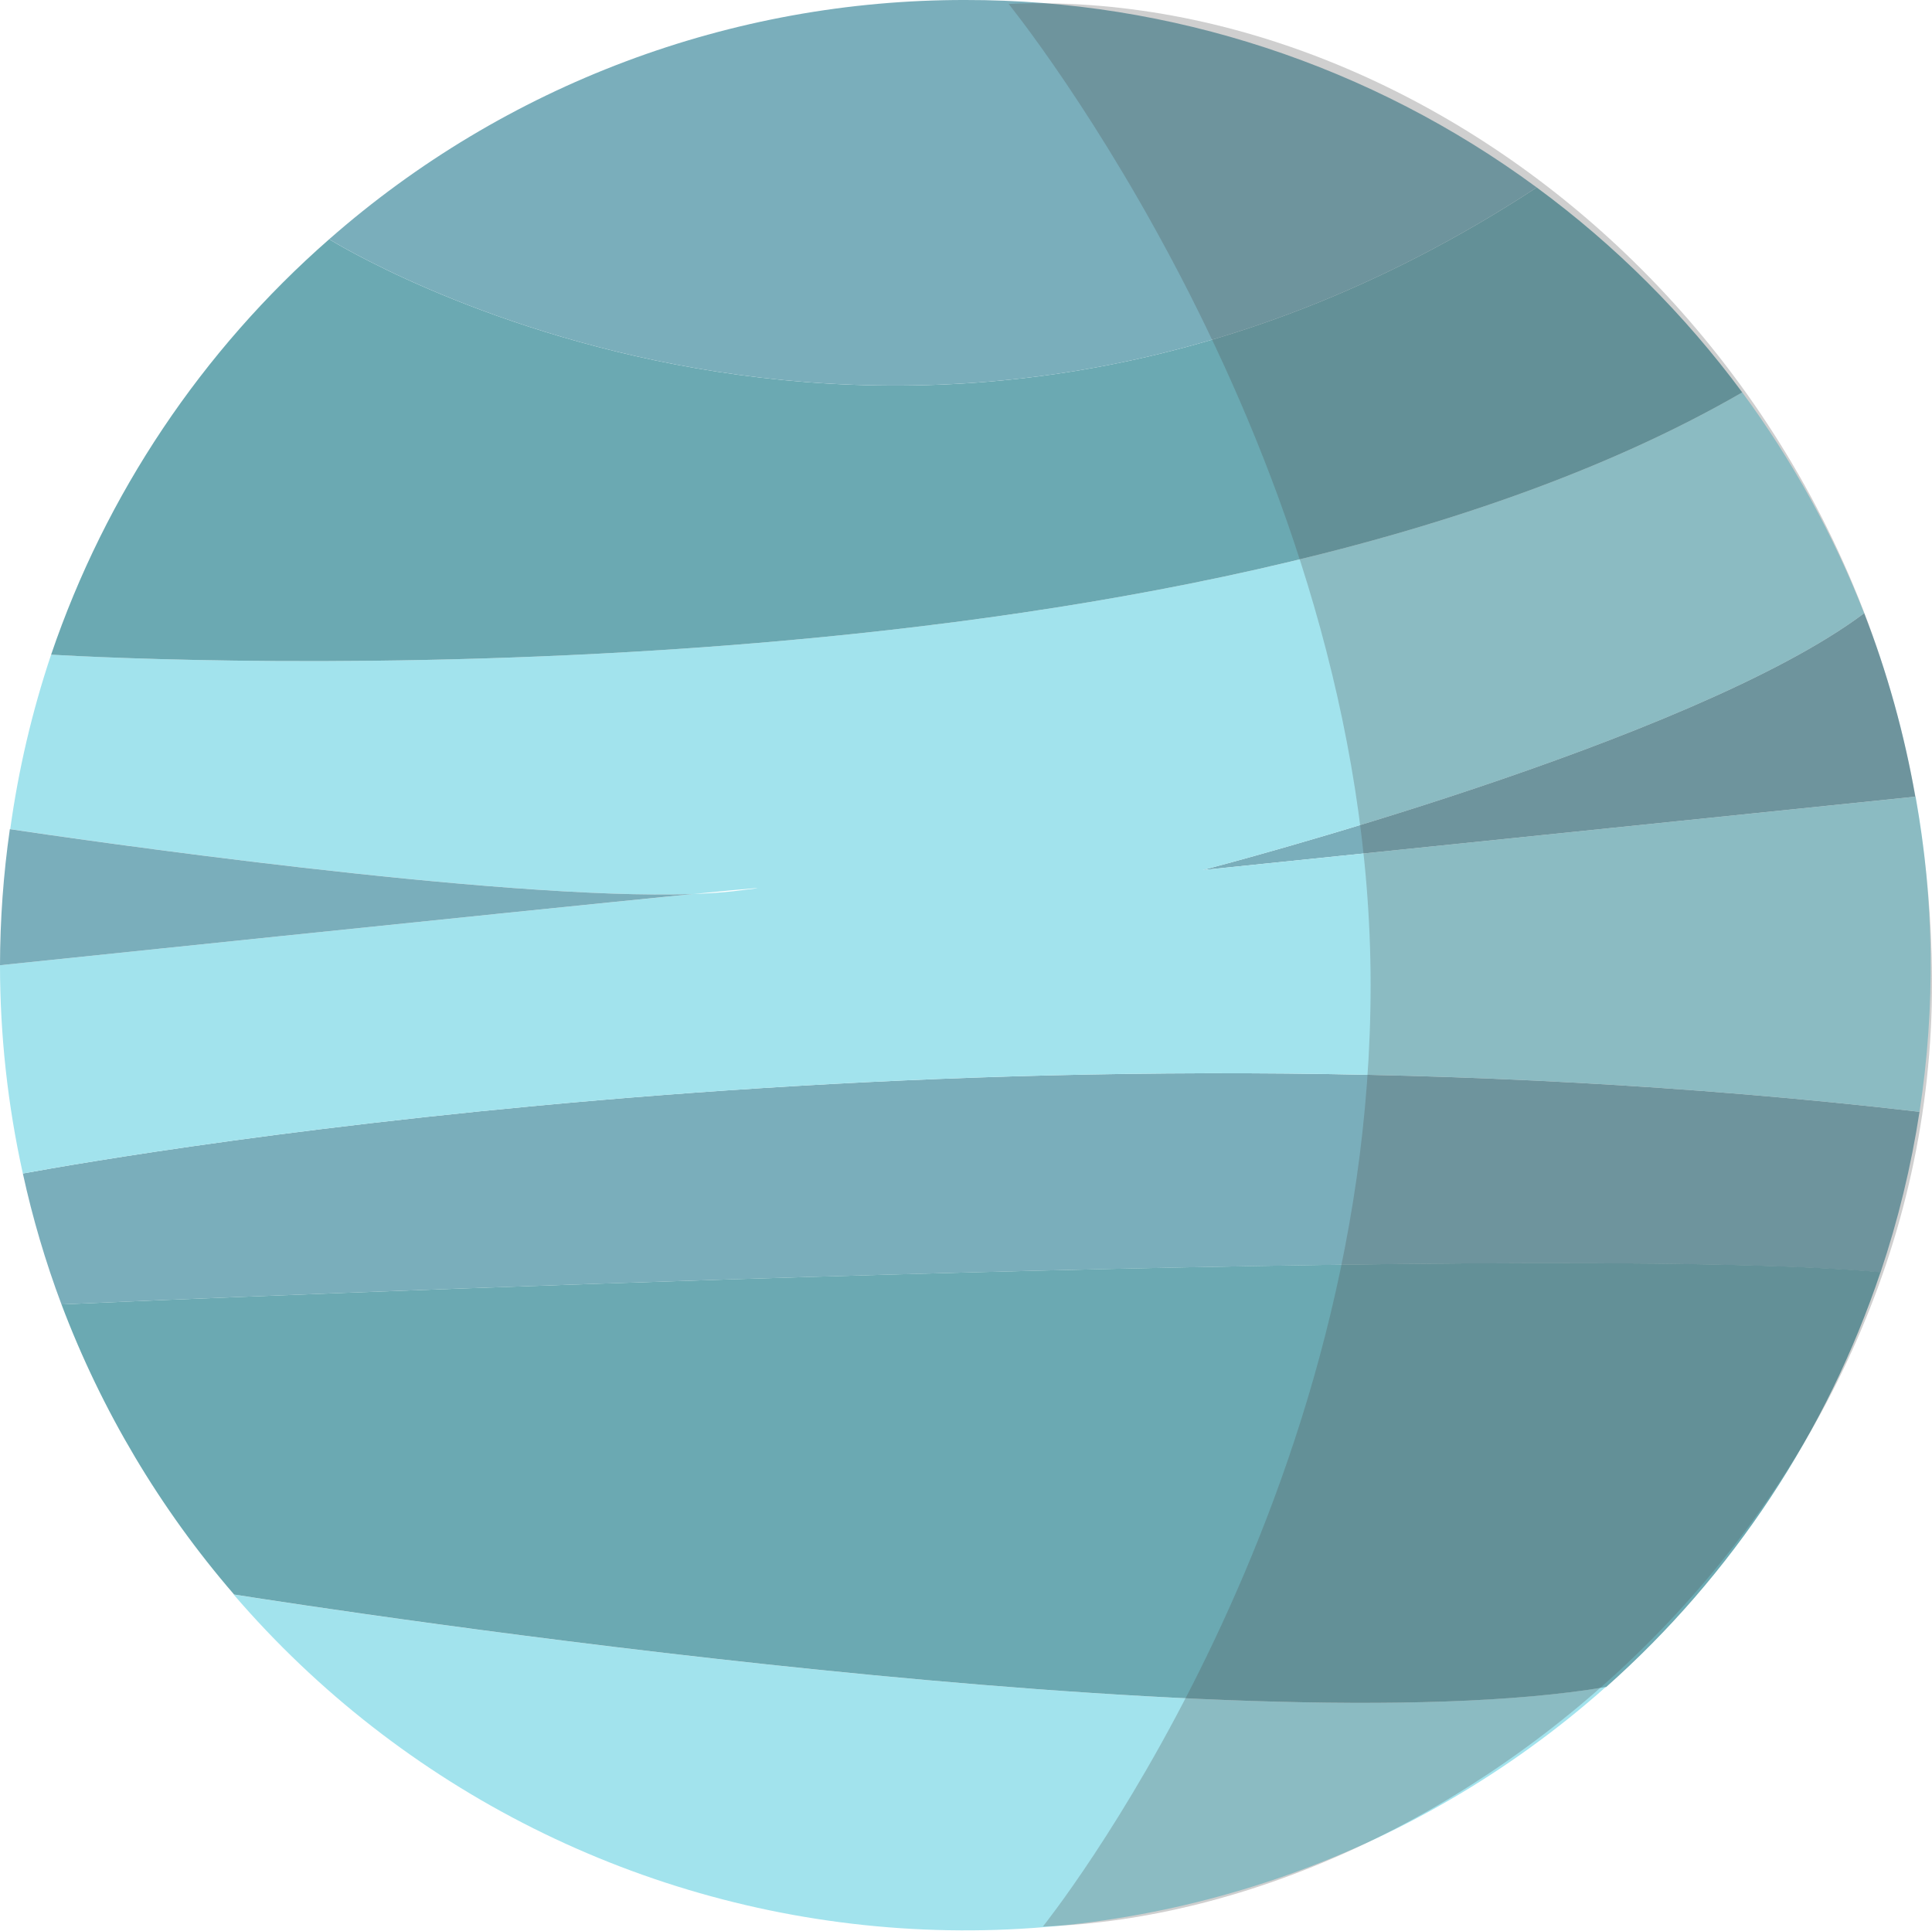
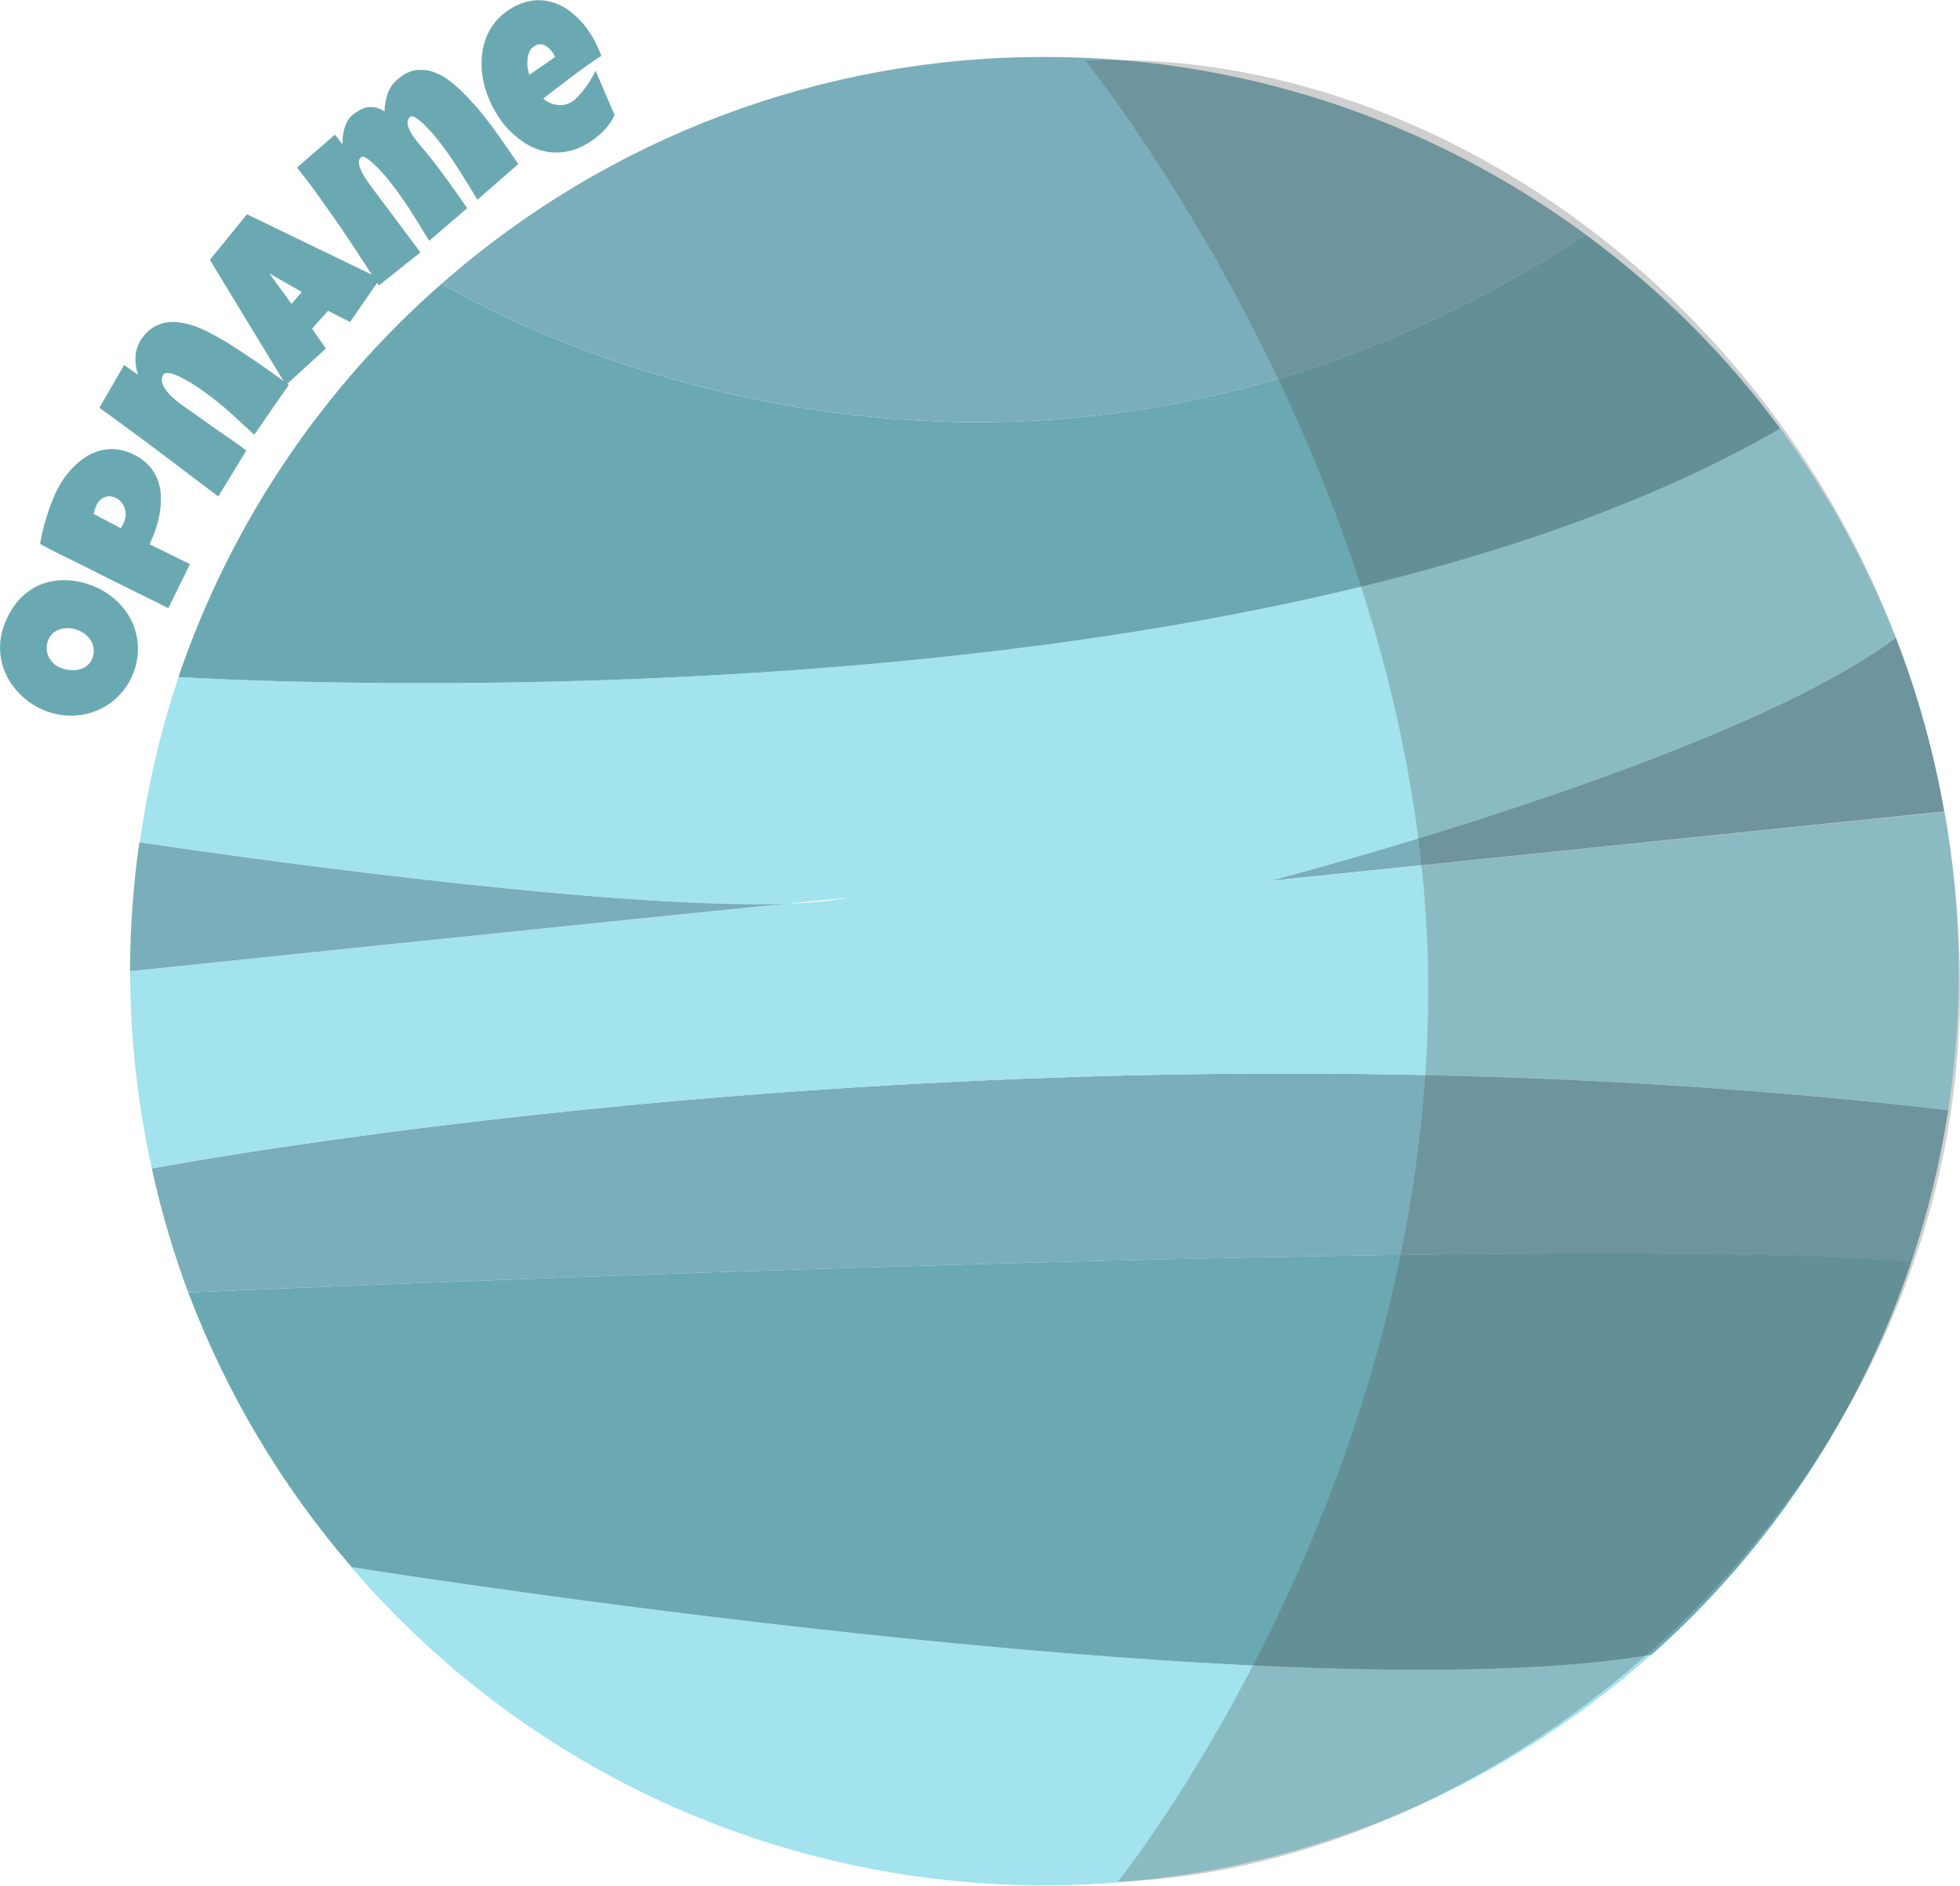
- <svg xmlns="http://www.w3.org/2000/svg" id="Laag_1" data-name="Laag 1" viewBox="0 0 264.62 264.43">
+ <svg xmlns="http://www.w3.org/2000/svg" id="Laag_1" data-name="Laag 1" viewBox="0 0 283.42 272.67">
  <defs>
-     <style>.cls-1{fill:#7aaebb;}.cls-2{fill:#a2e3ed;}.cls-3{fill:#6ba9b2;}.cls-4{fill:#4d4d4d;opacity:0.27;}</style>
+     <style>.cls-1{fill:#7aaebb;}.cls-2{fill:#a2e3ed;}.cls-3{fill:#6ba9b2;}.cls-4{fill:#4d4d4d;opacity:0.27;isolation:isolate;}</style>
  </defs>
-   <path class="cls-1" d="M262.91,152.3a131.56,131.56,0,0,1-5.34,22C210.77,170,23.5,178,8.42,178.68a129.89,129.89,0,0,1-5.29-17.93C17.18,158.17,135.86,137.52,262.91,152.3Z" />
-   <path class="cls-1" d="M164.73,119.18c2-.53,67-17.49,90.6-35.18a131.49,131.49,0,0,1,7,25.13Z" />
-   <path class="cls-2" d="M255.33,84c-23.59,17.69-88.57,34.65-90.6,35.18l97.65-10.05a131.4,131.4,0,0,1,.53,43.17c-127-14.78-245.73,5.87-259.78,8.45A132.25,132.25,0,0,1,0,132.22s70-7.29,95-9.76c2-.07,3.93-.2,5.56-.39,6.17-.72,2.86-.44-5.56.39-26.61.93-85.09-7.61-93.6-8.88A131.86,131.86,0,0,1,7,89.68c12.87.75,155.84,7.92,231.63-35.93A132.38,132.38,0,0,1,255.33,84Z" />
-   <path class="cls-3" d="M45.09,32.77s79,49.51,165.39-7.09a133.07,133.07,0,0,1,28.15,28.07C162.84,97.6,19.87,90.43,7,89.68A132.32,132.32,0,0,1,45.09,32.77Z" />
-   <path class="cls-2" d="M32,218.42c13.53,2.13,137.64,21.17,187.94,12.67A132.12,132.12,0,0,1,32,218.42Z" />
-   <path class="cls-1" d="M132.22,0a131.49,131.49,0,0,1,78.26,25.68C124.1,82.28,45.09,32.77,45.09,32.77A131.7,131.7,0,0,1,132.22,0Z" />
-   <path class="cls-3" d="M8.42,178.68C23.5,178,210.77,170,257.57,174.26A132.29,132.29,0,0,1,220,231.09c-50.3,8.5-174.41-10.54-187.94-12.67A132.31,132.31,0,0,1,8.42,178.68Z" />
-   <path class="cls-1" d="M1.35,113.58c8.51,1.27,67,9.81,93.6,8.88C70,124.93,0,132.22,0,132.22A133.2,133.2,0,0,1,1.35,113.58Z" />
-   <path class="cls-4" d="M264.62,134.42c.22,72.43-64.73,127.53-121.78,129.48,0,0,44.89-55.81,44.89-129S138.15.54,138.15.54C198.06-2.11,264.37,52.64,264.62,134.42Z" />
+   <path class="cls-1" d="M282.76,172.14a131.16,131.16,0,0,1-5.34,22c-46.8-4.3-234.07,3.7-249.15,4.38A130.65,130.65,0,0,1,23,180.59C37,178,155.71,157.36,282.76,172.14Z" transform="translate(-1.05 -11.6)" />
+   <path class="cls-1" d="M184.58,139c2-.53,67-17.49,90.6-35.18a131.08,131.08,0,0,1,7,25.13Z" transform="translate(-1.05 -11.6)" />
+   <path class="cls-2" d="M275.18,103.84c-23.59,17.69-88.57,34.65-90.6,35.18L282.23,129a131.14,131.14,0,0,1,.53,43.17C155.76,157.36,37,178,23,180.59a132.93,132.93,0,0,1-3.13-28.53s70-7.29,95-9.76c2-.07,3.93-.2,5.56-.39,6.17-.72,2.86-.44-5.56.39-26.61.93-85.09-7.61-93.6-8.88a132.16,132.16,0,0,1,5.6-23.9c12.87.75,155.84,7.92,231.63-35.93A132.11,132.11,0,0,1,275.18,103.84Z" transform="translate(-1.05 -11.6)" />
+   <path class="cls-3" d="M64.94,52.61s79,49.51,165.39-7.09a132.6,132.6,0,0,1,28.15,28.07c-75.79,43.85-218.76,36.68-231.63,35.93A132.27,132.27,0,0,1,64.94,52.61Z" transform="translate(-1.05 -11.6)" />
+   <path class="cls-2" d="M51.85,238.26c13.53,2.13,137.64,21.17,187.94,12.67A132.12,132.12,0,0,1,53.27,239.88Z" transform="translate(-1.05 -11.6)" />
+   <path class="cls-1" d="M152.07,19.84a131.44,131.44,0,0,1,78.26,25.68C144,102.12,64.94,52.61,64.94,52.61A131.68,131.68,0,0,1,152.07,19.84Z" transform="translate(-1.05 -11.6)" />
+   <path class="cls-3" d="M28.27,198.52c15.08-.68,202.35-8.68,249.15-4.42a132.31,132.31,0,0,1-37.57,56.83c-50.3,8.5-174.41-10.54-187.94-12.67A132.48,132.48,0,0,1,28.27,198.52Z" transform="translate(-1.05 -11.6)" />
+   <path class="cls-1" d="M21.2,133.42c8.51,1.27,67,9.81,93.6,8.88-25,2.47-94.95,9.76-94.95,9.76A133.56,133.56,0,0,1,21.2,133.42Z" transform="translate(-1.05 -11.6)" />
+   <path class="cls-4" d="M284.47,154.26c.22,72.43-64.73,127.53-121.78,129.48,0,0,44.89-55.81,44.89-129S158,20.38,158,20.38C217.91,17.73,284.22,72.48,284.47,154.26Z" transform="translate(-1.05 -11.6)" />
+   <path class="cls-3" d="M13.88,96.12a11.12,11.12,0,0,1,2.44,1.14,10.36,10.36,0,0,1,2,1.64,10.13,10.13,0,0,1,1.5,2,9.46,9.46,0,0,1,.69,7.56,9.67,9.67,0,0,1-1.16,2.37,9.48,9.48,0,0,1-1.66,1.9,8.9,8.9,0,0,1-2.07,1.38,9.19,9.19,0,0,1-2.35.8,10.55,10.55,0,0,1-2.52.18,10.21,10.21,0,0,1-2.59-.49,11.19,11.19,0,0,1-2.37-1.12,10.54,10.54,0,0,1-2-1.64,10,10,0,0,1-1.51-2,9.6,9.6,0,0,1-.95-2.33A9.2,9.2,0,0,1,1.06,105a8.76,8.76,0,0,1,.45-2.59,11.66,11.66,0,0,1,1.92-3.62,8.55,8.55,0,0,1,6.39-3.27A10.92,10.92,0,0,1,13.88,96.12Zm-1.75,6.55a4.29,4.29,0,0,0-1.27-.22,3.51,3.51,0,0,0-1.22.19,2.8,2.8,0,0,0-1,.61,2.63,2.63,0,0,0-.68,1.09,3,3,0,0,0-.15,1.3,2.84,2.84,0,0,0,.37,1.14,3.18,3.18,0,0,0,.8.92,3.82,3.82,0,0,0,1.15.6,4.46,4.46,0,0,0,1.27.23,3.58,3.58,0,0,0,1.27-.16,2.74,2.74,0,0,0,1.08-.6,2.37,2.37,0,0,0,.7-1.09,2.85,2.85,0,0,0,.14-1.31,2.94,2.94,0,0,0-.42-1.16,3.6,3.6,0,0,0-.86-.93A4.15,4.15,0,0,0,12.13,102.67Z" transform="translate(-1.05 -11.6)" />
+   <path class="cls-3" d="M20.37,77.33a7.17,7.17,0,0,1,2.16,1.55,6.44,6.44,0,0,1,1.27,2,6.94,6.94,0,0,1,.5,2.26,11.61,11.61,0,0,1-.11,2.42A15.16,15.16,0,0,1,23.61,88a20.78,20.78,0,0,1-.93,2.32l5.84,2.86-3.13,6.38-3-1.5-2.94-1.45-2.93-1.45-3-1.52c-1.11-.56-2.22-1.11-3.34-1.65s-2.23-1.11-3.34-1.72a28.68,28.68,0,0,1,.94-3.89A28,28,0,0,1,9.22,82.6a15.42,15.42,0,0,1,1.21-2A11.78,11.78,0,0,1,12,78.82a10,10,0,0,1,1.8-1.34,6.88,6.88,0,0,1,2-.78A7.09,7.09,0,0,1,18,76.6,7.2,7.2,0,0,1,20.37,77.33Zm-2.52,6.31a2,2,0,0,0-1.65-.14A2.2,2.2,0,0,0,15,84.66a5,5,0,0,0-.24.62,5.53,5.53,0,0,0-.17.64L18.52,88c.08-.12.15-.24.21-.35s.12-.25.18-.37a3.18,3.18,0,0,0,.3-1,2.77,2.77,0,0,0-.07-1,2.68,2.68,0,0,0-.45-.93A2.25,2.25,0,0,0,17.85,83.64Z" transform="translate(-1.05 -11.6)" />
+   <path class="cls-3" d="M37.25,63.34c1,.64,1.89,1.28,2.81,1.93s1.84,1.32,2.75,2l-5,7.21c-1.32-1.26-2.67-2.48-4-3.67a43.92,43.92,0,0,0-4.33-3.32l-.54-.34c-.25-.16-.53-.33-.86-.51s-.66-.36-1-.53a8,8,0,0,0-1-.41,2.68,2.68,0,0,0-.86-.16.61.61,0,0,0-.54.24,1.27,1.27,0,0,0-.23.89,2.29,2.29,0,0,0,.32.94,4.58,4.58,0,0,0,.68.91,11.28,11.28,0,0,0,.87.83c.3.26.6.5.88.71l.7.5c1.47,1,2.93,2.08,4.38,3.09s2.92,2,4.39,3.11l-4.06,6.64q-4.3-3.27-8.56-6.47t-8.63-6.36L19,64.39l2,1.41a9.93,9.93,0,0,1-.3-1.31,7.3,7.3,0,0,1-.06-1.32,5.66,5.66,0,0,1,.24-1.28,4.73,4.73,0,0,1,.59-1.22A5.63,5.63,0,0,1,23.12,59a5.32,5.32,0,0,1,1.9-.75,6.72,6.72,0,0,1,2.1,0,11.91,11.91,0,0,1,2.19.55,19.74,19.74,0,0,1,2.2,1c.74.38,1.44.77,2.12,1.18s1.33.83,1.94,1.24Z" transform="translate(-1.05 -11.6)" />
+   <path class="cls-3" d="M56,51.89l-4.33,6.28-3.18-1.62-2.32,2.58,2,2.88-5.77,5.27-11-18.1,5.36-6.59ZM44.7,53.83,40,51.15l3.2,4.39Z" transform="translate(-1.05 -11.6)" />
+   <path class="cls-3" d="M70.91,28.23q1.36,1.71,2.6,3.49T76,35.32l-5.91,5.17q-1.38-2.3-2.81-4.55a49.62,49.62,0,0,0-3.1-4.35l-.38-.45c-.18-.21-.39-.45-.64-.72s-.49-.52-.77-.79a8.34,8.34,0,0,0-.8-.71,2.87,2.87,0,0,0-.71-.44.49.49,0,0,0-.5,0,1,1,0,0,0-.4.84,2.68,2.68,0,0,0,.25,1,5.62,5.62,0,0,0,.58,1c.23.32.42.58.57.77s.54.66.82,1,.56.66.84,1c1,1.23,1.93,2.49,2.85,3.76s1.82,2.56,2.71,3.86l-5.49,4.72q-1.38-2.3-2.81-4.53a52.62,52.62,0,0,0-3.11-4.33l-.39-.47c-.19-.22-.41-.47-.66-.74s-.51-.55-.8-.82a10.57,10.57,0,0,0-.83-.74,3.45,3.45,0,0,0-.73-.46.48.48,0,0,0-.52,0,.81.81,0,0,0-.31.64,2.14,2.14,0,0,0,.15.86,5.29,5.29,0,0,0,.46,1c.19.33.39.65.6.95s.41.58.6.83l.41.55,6.67,8.93-6,4.78L53,48.54q-1.41-2.19-2.88-4.33c-1-1.43-2-2.84-3-4.25S45.05,37.18,44,35.83l5.49-4.76,1.08,1.4c0-.36,0-.74.06-1.15a6.55,6.55,0,0,1,.23-1.17,4.84,4.84,0,0,1,.45-1.07,3,3,0,0,1,.74-.87,7.35,7.35,0,0,1,1.13-.75,3.44,3.44,0,0,1,1.08-.36,2.73,2.73,0,0,1,1.13.06,4.78,4.78,0,0,1,1.26.55c0-.48.08-.94.15-1.39a6.48,6.48,0,0,1,.33-1.26,5.23,5.23,0,0,1,.61-1.14,5.09,5.09,0,0,1,1-1A5.16,5.16,0,0,1,61,21.77a5.42,5.42,0,0,1,2.3.11,7.75,7.75,0,0,1,2.19,1,17.25,17.25,0,0,1,2,1.62,24.75,24.75,0,0,1,1.82,1.88C70,27.06,70.46,27.67,70.91,28.23Z" transform="translate(-1.05 -11.6)" />
+   <path class="cls-3" d="M86.91,17.27A18.29,18.29,0,0,1,88,19.68c-1.46.94-2.88,1.95-4.26,3l-4.14,3.17a3.75,3.75,0,0,0,2,.92,3.18,3.18,0,0,0,2.08-.41,4.47,4.47,0,0,0,1-.86,10.45,10.45,0,0,0,1-1.2A13.31,13.31,0,0,0,86.54,23q.38-.66.63-1.17l2.75,6.4a7.14,7.14,0,0,1-.75,1.31,9.06,9.06,0,0,1-1,1.15,10.14,10.14,0,0,1-1.18,1,9.59,9.59,0,0,1-1.26.81,8.4,8.4,0,0,1-2.61,1,8.08,8.08,0,0,1-2.54.11,8.4,8.4,0,0,1-2.4-.66A10.3,10.3,0,0,1,76,31.61a13,13,0,0,1-1.9-1.82,14.12,14.12,0,0,1-1.53-2.22A14.82,14.82,0,0,1,71.41,25a14.1,14.1,0,0,1-.65-2.77,11.67,11.67,0,0,1,0-2.77,9.35,9.35,0,0,1,.67-2.62,8.46,8.46,0,0,1,1.47-2.33,9,9,0,0,1,2.37-1.87,7.92,7.92,0,0,1,2.34-.88,6.91,6.91,0,0,1,2.26-.07,7.25,7.25,0,0,1,2.1.63,9.13,9.13,0,0,1,1.91,1.23,11.69,11.69,0,0,1,1.67,1.7A14.47,14.47,0,0,1,86.91,17.27Zm-5.72,2.29a4.3,4.3,0,0,0-.51-.72,2.89,2.89,0,0,0-.65-.57,2,2,0,0,0-.77-.26,1.38,1.38,0,0,0-.85.21,1.8,1.8,0,0,0-.78.81,3.14,3.14,0,0,0-.29,1.11,4.84,4.84,0,0,0,0,1.2,8.43,8.43,0,0,0,.25,1.09l3.73-2.58Z" transform="translate(-1.05 -11.6)" />
</svg>
